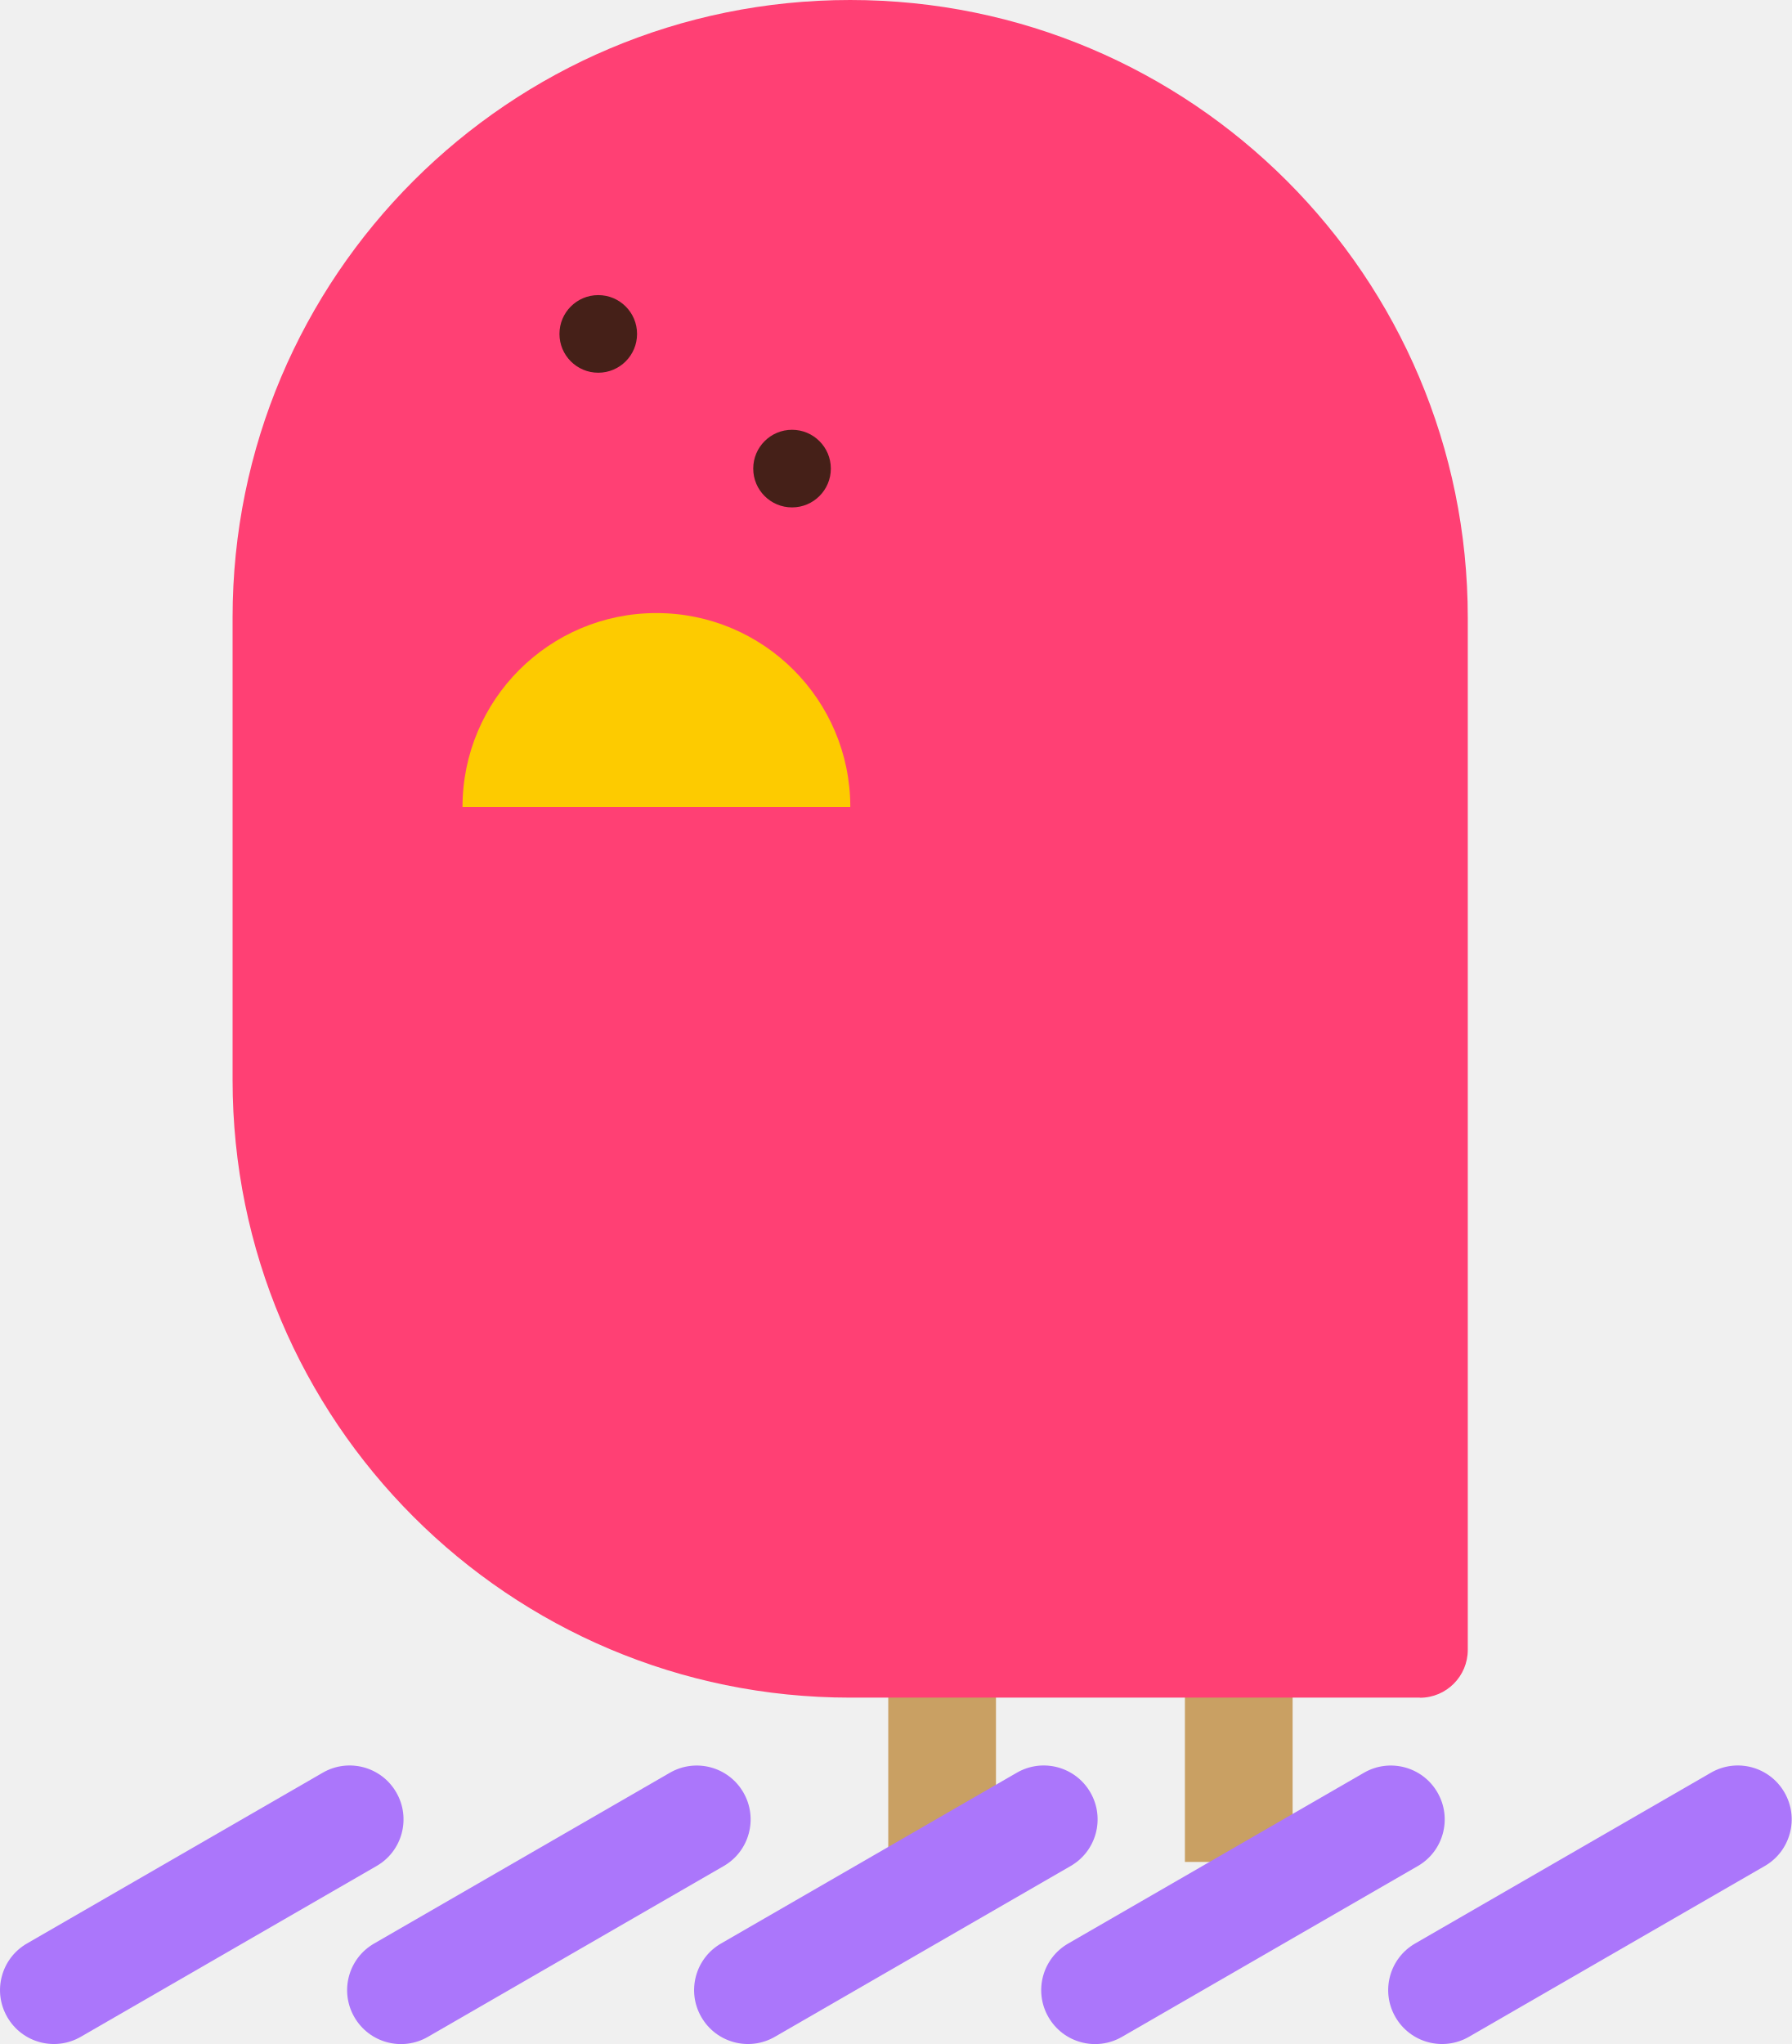
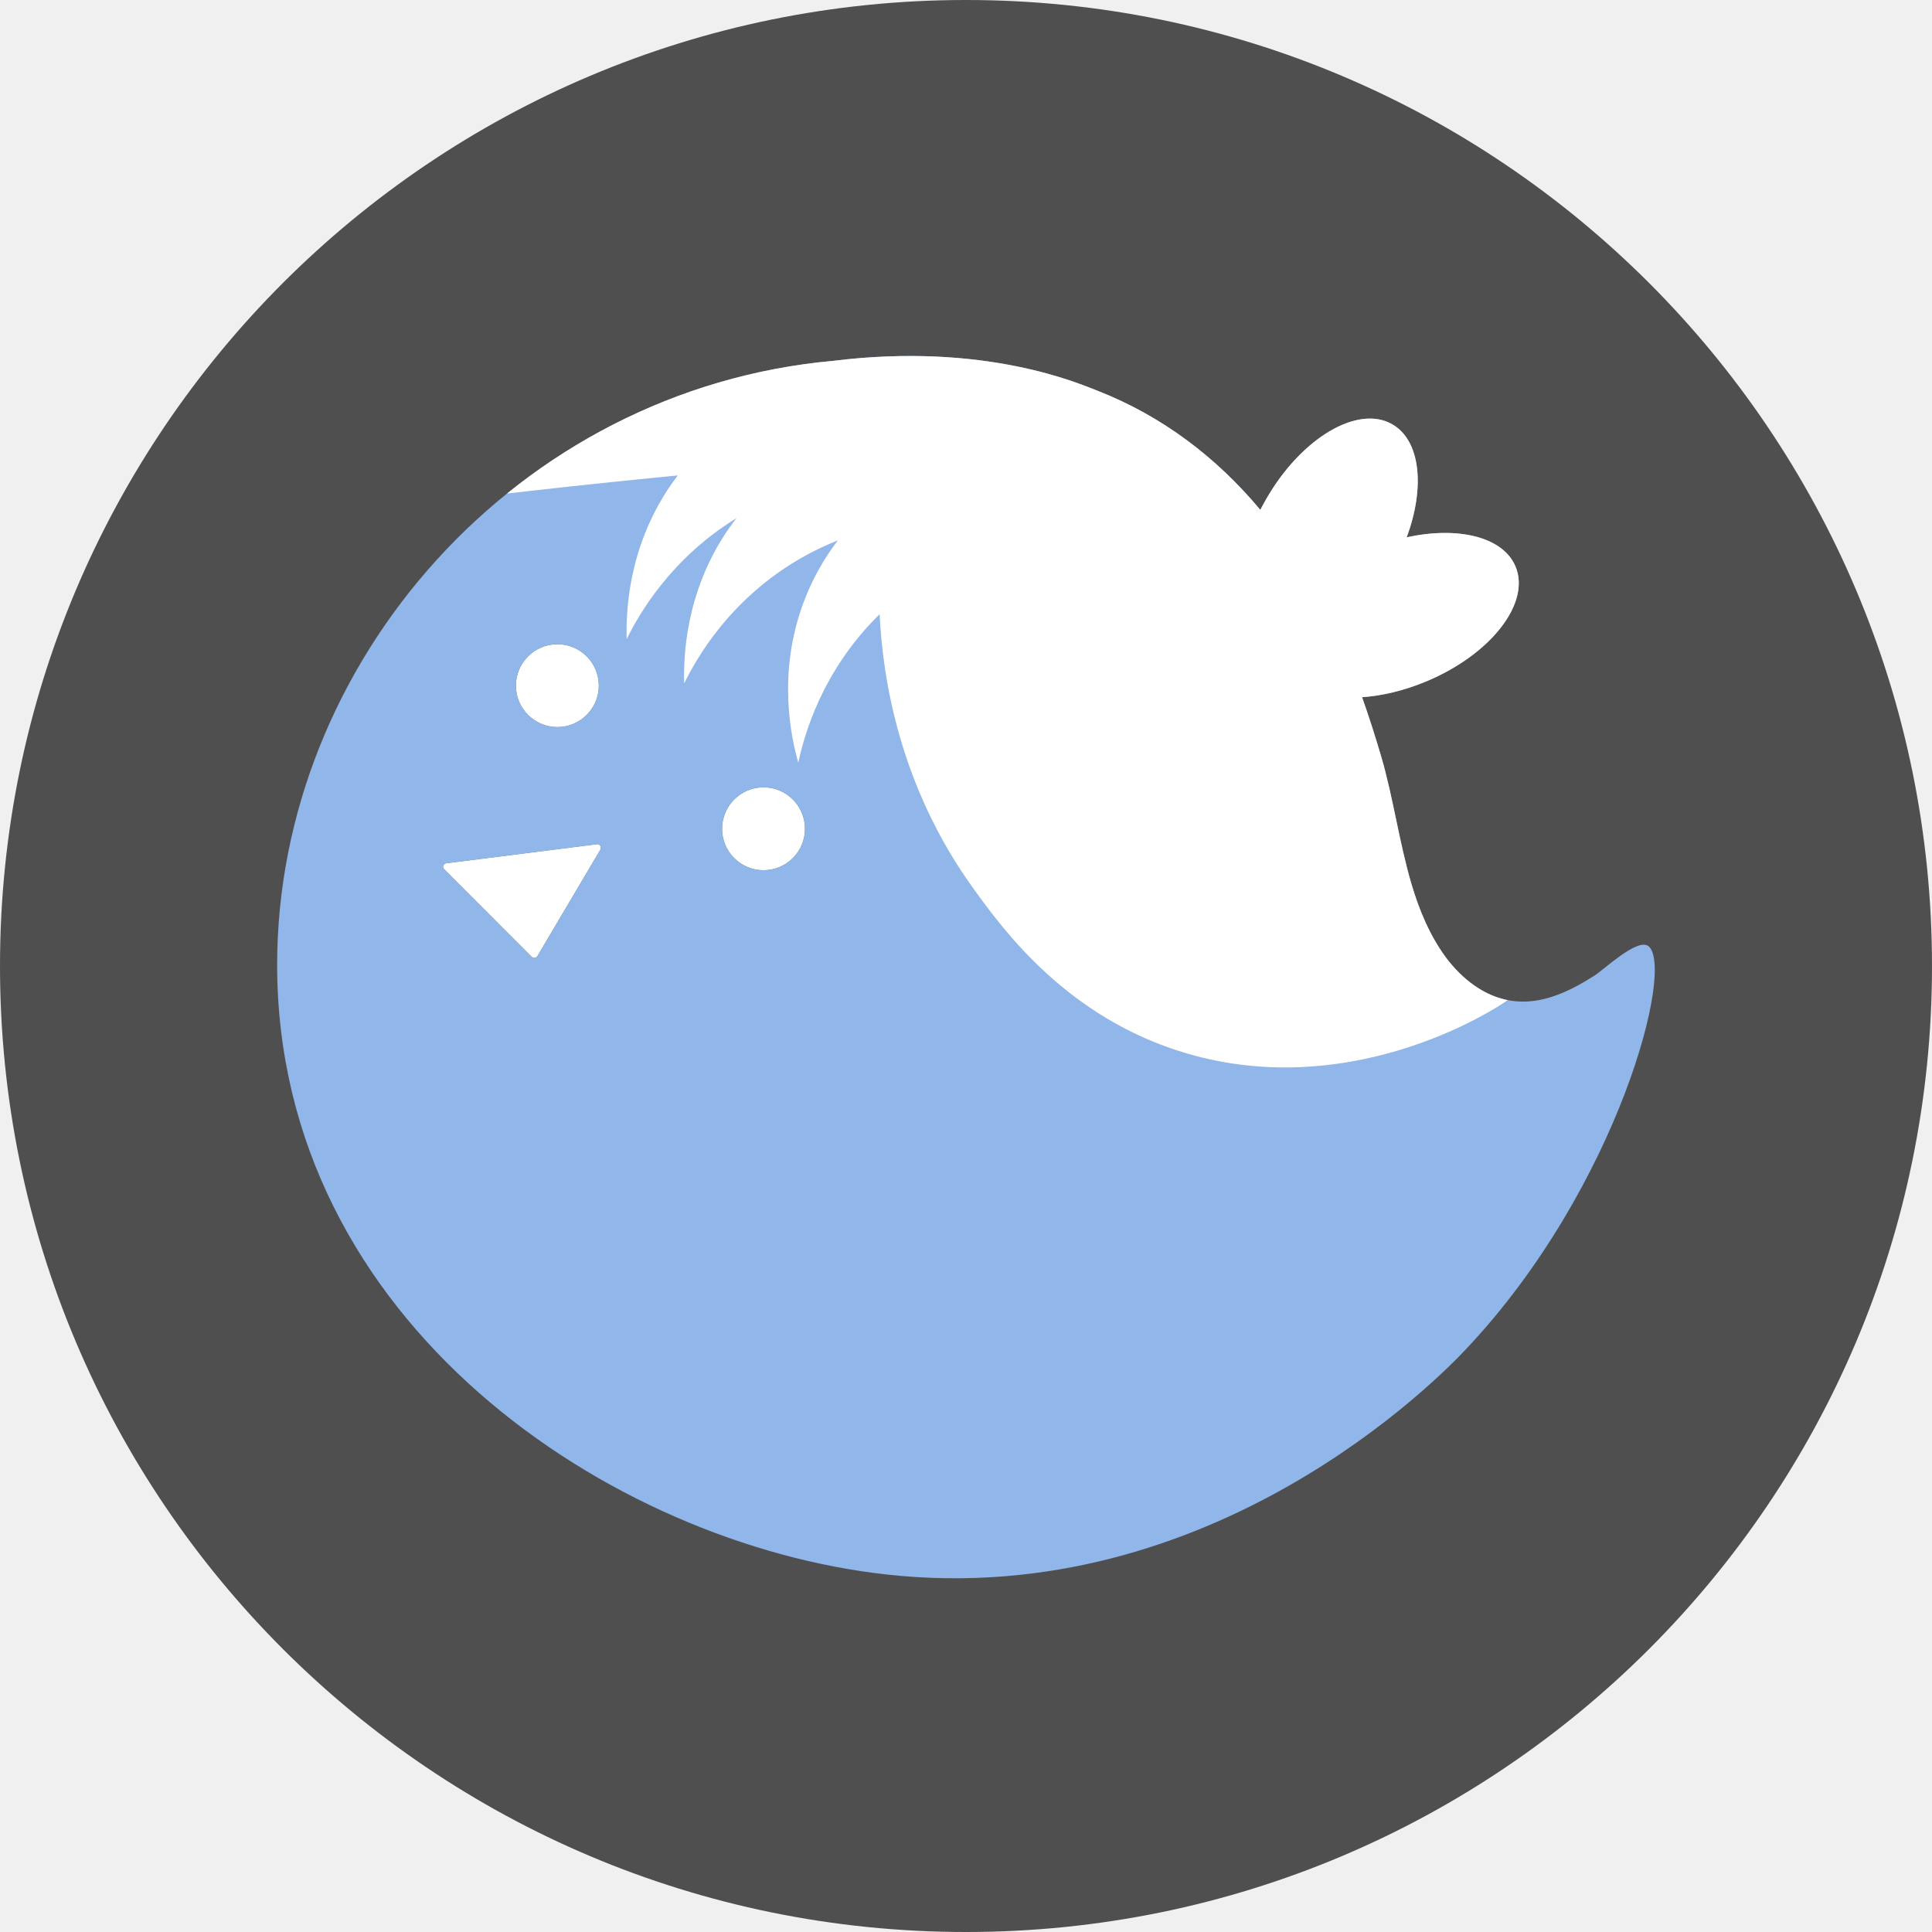
- <svg xmlns="http://www.w3.org/2000/svg" id="_레이어_2" data-name="레이어 2" viewBox="0 0 148.22 169.07">
+ <svg xmlns="http://www.w3.org/2000/svg" id="_레이어_2" data-name="레이어_2" viewBox="0 0 317.12 317.12">
  <defs>
    <style>
      .cls-1 {
-         fill: #fdcb00;
+         fill: none;
      }

      .cls-2 {
-         fill: #ff4074;
+         fill: #91b6e9;
      }

      .cls-3 {
-         fill: #ab76fb;
+         fill: #4f4f4f;
      }

      .cls-4 {
-         fill: #c9a063;
+         fill: #bee991;
      }

      .cls-5 {
-         fill: #452018;
+         fill: #fff;
+       }
+ 
+       .cls-6 {
+         clip-path: url(#clippath);
      }
    </style>
+     <clipPath id="clippath">
+       <path class="cls-1" d="M270.45,155.2l.04.05c-1.86-1.21-7.27,3.94-8.78,4.89-4.07,2.59-8.74,4.89-13.72,4.11-4.32-.65-8-3.55-10.64-7.06-2.64-3.59-4.37-7.7-5.67-12.07-2.03-6.92-3.03-14.36-4.98-20.98-.96-3.25-1.99-6.5-3.13-9.7,3.26-.23,6.84-1.06,10.41-2.54,10.66-4.4,17.29-12.86,14.79-18.89-2.02-4.89-9.45-6.67-17.88-4.81,3.05-8.19,2.28-15.88-2.35-18.55-5.64-3.26-14.9,2.2-20.66,12.19-.36.62-.69,1.23-1.01,1.85-7.11-8.52-15.99-15.34-26.64-19.52-3.03-1.17-18.5-8.04-43.48-4.94-51.84,4.68-91.26,49.37-91.26,99.18.05,58.8,54.91,95.06,100.04,100.03,53.48,5.93,90.82-32.4,95.19-37.08,24.93-26.48,34.45-63.17,29.73-66.16ZM91.49,105.75c3.75,0,6.79,3.04,6.79,6.79s-3.04,6.79-6.79,6.79-6.8-3.04-6.8-6.79,3.05-6.79,6.8-6.79ZM98.54,139.46l-10.36,17.51c-.21.29-.63.34-.89.09l-14.37-14.38c-.36-.32-.15-.91.32-.97l24.74-3.13c.47-.06.79.47.56.88ZM125.32,142.83c-3.75,0-6.79-3.04-6.79-6.79s3.04-6.8,6.79-6.8,6.8,3.04,6.8,6.8-3.04,6.79-6.8,6.79Z" />
+     </clipPath>
  </defs>
-   <g id="_레이어_1-2" data-name="레이어 1">
+   <g id="_레이어_1-2" data-name="레이어_1">
+     <circle class="cls-3" cx="158.56" cy="158.56" r="158.56" />
    <g>
      <g>
-         <rect class="cls-4" x="73.48" y="138.24" width="8.91" height="15.77" />
-         <rect class="cls-4" x="98.02" y="138.24" width="8.91" height="15.77" />
-         <path class="cls-2" d="m117.46,140.42h-47.13c-28.22,0-51.09-22.87-51.09-51.09v-38.25C19.24,22.87,42.11,0,70.33,0h0c28.22,0,51.09,22.87,51.09,51.09v85.38c0,2.18-1.77,3.96-3.96,3.96Z" />
-         <path class="cls-1" d="m70.33,66.75h-32.07c0-8.86,7.18-16.04,16.04-16.04,8.86,0,16.04,7.18,16.04,16.04Z" />
-         <circle class="cls-5" cx="49.49" cy="27.62" r="3.21" />
-         <circle class="cls-5" cx="65.52" cy="38.76" r="3.21" />
+         <path class="cls-4" d="M98.28,112.54c0,3.75-3.04,6.79-6.79,6.79s-6.8-3.04-6.8-6.79,3.05-6.79,6.8-6.79,6.79,3.04,6.79,6.79Z" />
+         <path class="cls-4" d="M98.54,139.46l-10.36,17.51c-.21.29-.63.34-.89.09l-14.37-14.38c-.36-.32-.15-.91.32-.97l24.74-3.13c.47-.06.79.47.56.88Z" />
+         <path class="cls-4" d="M132.12,136.04c0,3.75-3.04,6.79-6.8,6.79s-6.79-3.04-6.79-6.79,3.04-6.8,6.79-6.8,6.8,3.04,6.8,6.8Z" />
+         <path class="cls-5" d="M98.54,139.46l-10.36,17.51c-.21.29-.63.34-.89.09l-14.37-14.38c-.36-.32-.15-.91.32-.97l24.74-3.13c.47-.06.79.47.56.88Z" />
+         <path class="cls-5" d="M98.28,112.54c0,3.75-3.04,6.79-6.79,6.79s-6.8-3.04-6.8-6.79,3.05-6.79,6.8-6.79,6.79,3.04,6.79,6.79Z" />
+         <path class="cls-5" d="M132.12,136.04c0,3.75-3.04,6.79-6.8,6.79s-6.79-3.04-6.79-6.79,3.04-6.8,6.79-6.8,6.8,3.04,6.8,6.8Z" />
      </g>
-       <g>
-         <rect class="cls-3" x="-1.89" y="153.1" width="37.16" height="8.91" rx="4.45" ry="4.45" transform="translate(-76.54 29.45) rotate(-30)" />
-         <rect class="cls-3" x="26.82" y="153.1" width="37.16" height="8.91" rx="4.45" ry="4.45" transform="translate(-72.69 43.81) rotate(-30)" />
-         <rect class="cls-3" x="55.53" y="153.1" width="37.16" height="8.91" rx="4.45" ry="4.45" transform="translate(-68.85 58.16) rotate(-30)" />
-         <rect class="cls-3" x="84.24" y="153.1" width="37.16" height="8.91" rx="4.45" ry="4.45" transform="translate(-65 72.52) rotate(-30)" />
-         <rect class="cls-3" x="112.95" y="153.1" width="37.16" height="8.91" rx="4.45" ry="4.45" transform="translate(-61.16 86.87) rotate(-30)" />
+       <path class="cls-2" d="M270.45,155.2l.04.05c-1.86-1.21-7.27,3.94-8.78,4.89-4.07,2.59-8.74,4.89-13.72,4.11-4.32-.65-8-3.55-10.64-7.06-2.64-3.59-4.37-7.7-5.67-12.07-2.03-6.92-3.03-14.36-4.98-20.98-.96-3.25-1.99-6.5-3.13-9.7,3.26-.23,6.84-1.06,10.41-2.54,10.66-4.4,17.29-12.86,14.79-18.89-2.02-4.89-9.45-6.67-17.88-4.81,3.05-8.19,2.28-15.88-2.35-18.55-5.64-3.26-14.9,2.2-20.66,12.19-.36.62-.69,1.23-1.01,1.85-7.11-8.52-15.99-15.34-26.64-19.52-3.03-1.17-18.5-8.04-43.48-4.94-51.84,4.68-91.26,49.37-91.26,99.18.05,58.8,54.91,95.06,100.04,100.03,53.48,5.93,90.82-32.4,95.19-37.08,24.93-26.48,34.45-63.17,29.73-66.16ZM91.49,105.75c3.75,0,6.79,3.04,6.79,6.79s-3.04,6.79-6.79,6.79-6.8-3.04-6.8-6.79,3.05-6.79,6.8-6.79ZM98.54,139.46l-10.36,17.51c-.21.29-.63.34-.89.09l-14.37-14.38c-.36-.32-.15-.91.32-.97l24.74-3.13c.47-.06.79.47.56.88ZM125.32,142.83c-3.75,0-6.79-3.04-6.79-6.79s3.04-6.8,6.79-6.8,6.8,3.04,6.8,6.8-3.04,6.79-6.8,6.79Z" />
+       <g class="cls-6">
+         <path class="cls-5" d="M273.61,67.57c-20.29-32.67-95.28-36.01-183.08,5.81-2.42,2.54-4.84,5.09-7.26,7.63,6.45-.75,14.43-1.63,23.61-2.54,1.66-.17,3.09-.31,4.37-.43-.44.58-.88,1.18-1.3,1.8-6.9,10.19-7.21,20.74-7.09,25.08,1.86-3.8,7.06-13.14,18.03-19.87-.51.66-1.02,1.34-1.5,2.05-6.9,10.19-7.21,20.74-7.09,25.08,1.92-3.93,7.41-13.81,19.18-20.57,2.03-1.17,4.05-2.12,6.04-2.91-2.26,2.97-4.25,6.42-5.72,10.44-4.21,11.56-1.95,21.87-.77,26.05.9-4.24,3.78-15.01,13.35-24.37.5,10.37,3.19,28.21,15.52,45.2,4.83,6.66,15.34,21.14,34.87,26.88,26.22,7.71,48.77-6.2,51.58-7.99,32.24-20.59,42.76-72.36,27.24-97.35Z" />
      </g>
    </g>
  </g>
</svg>
